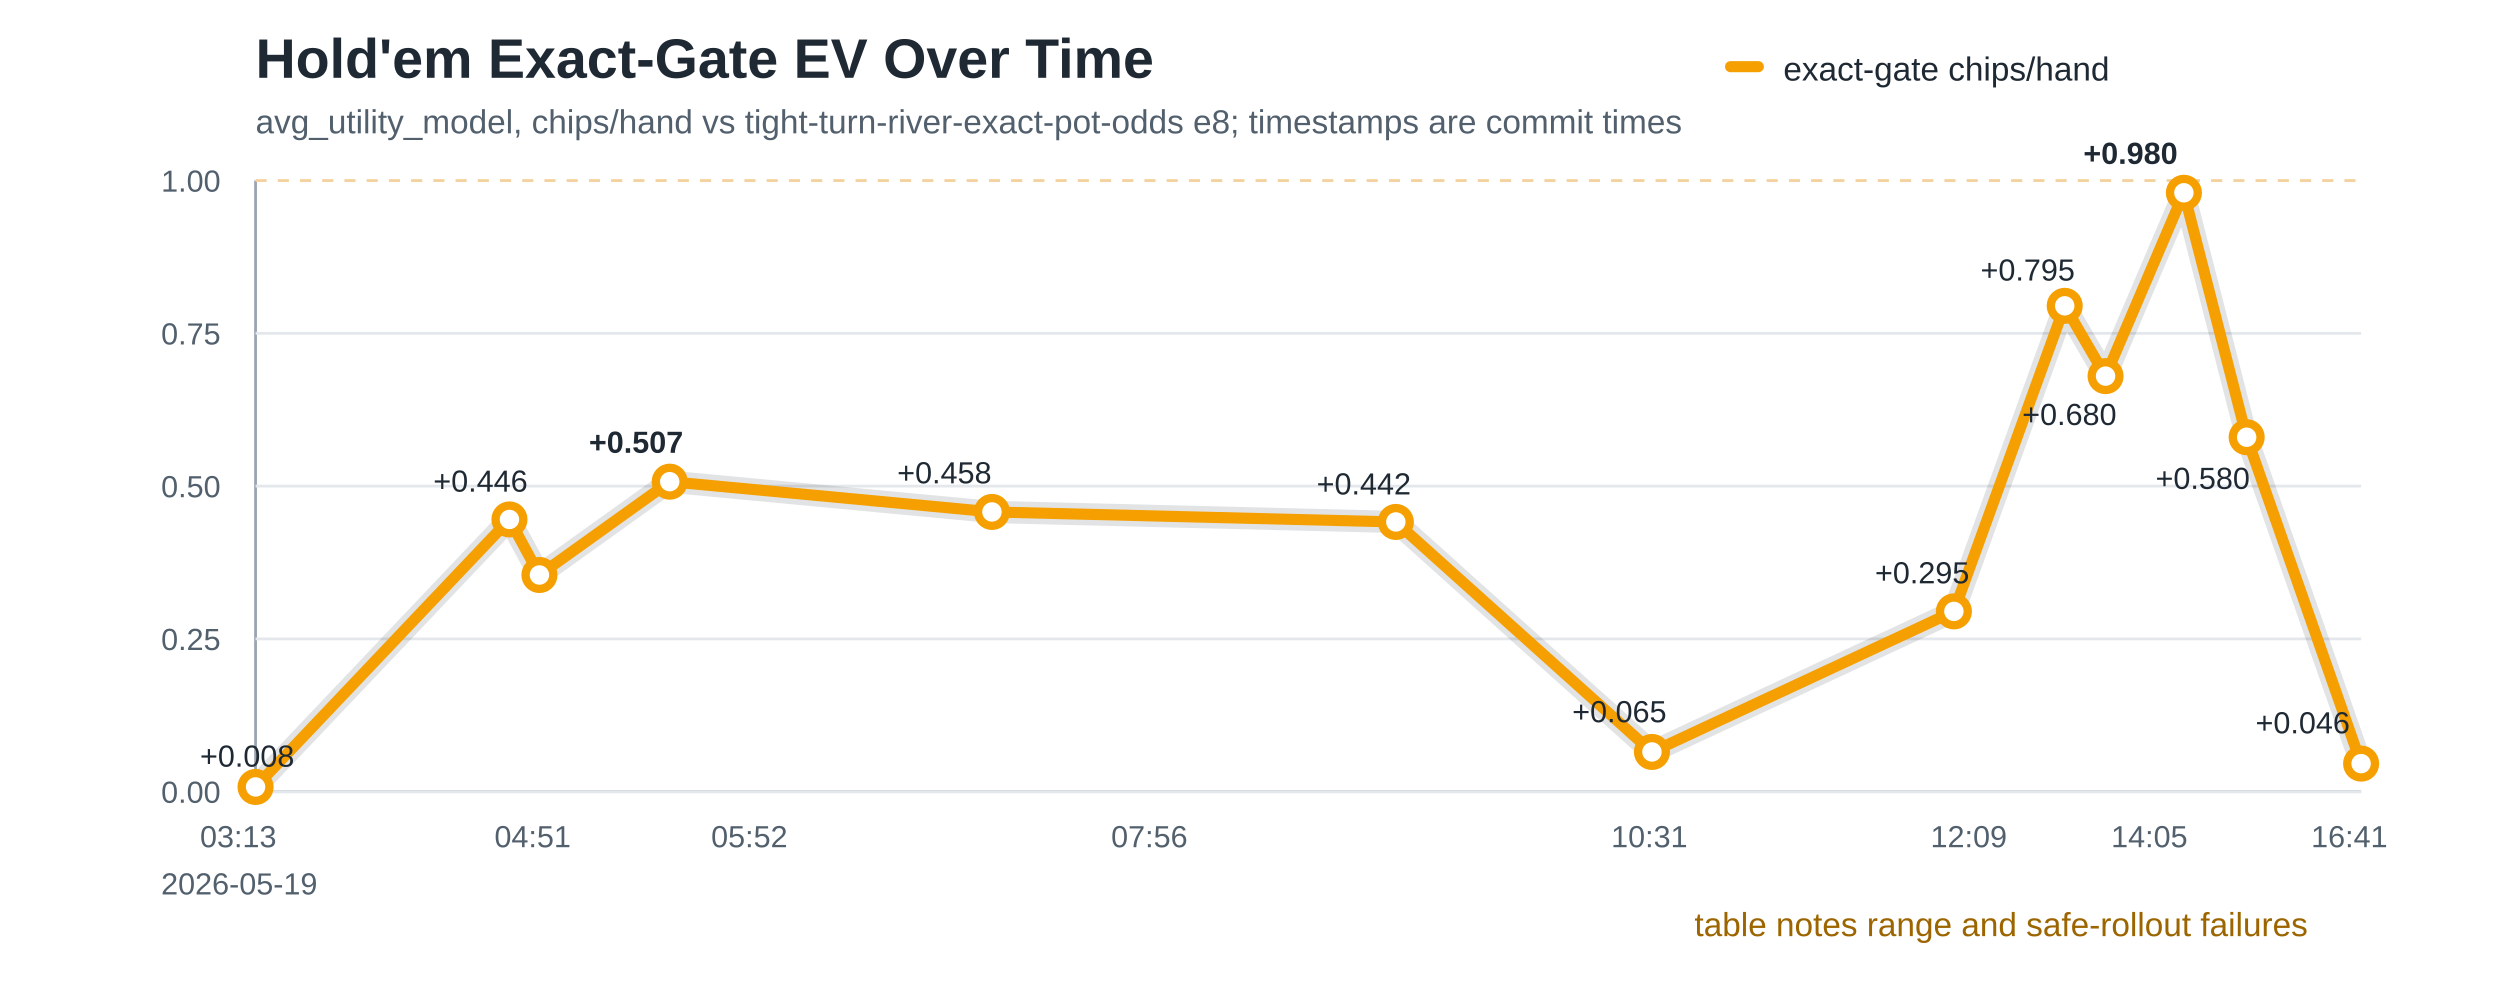
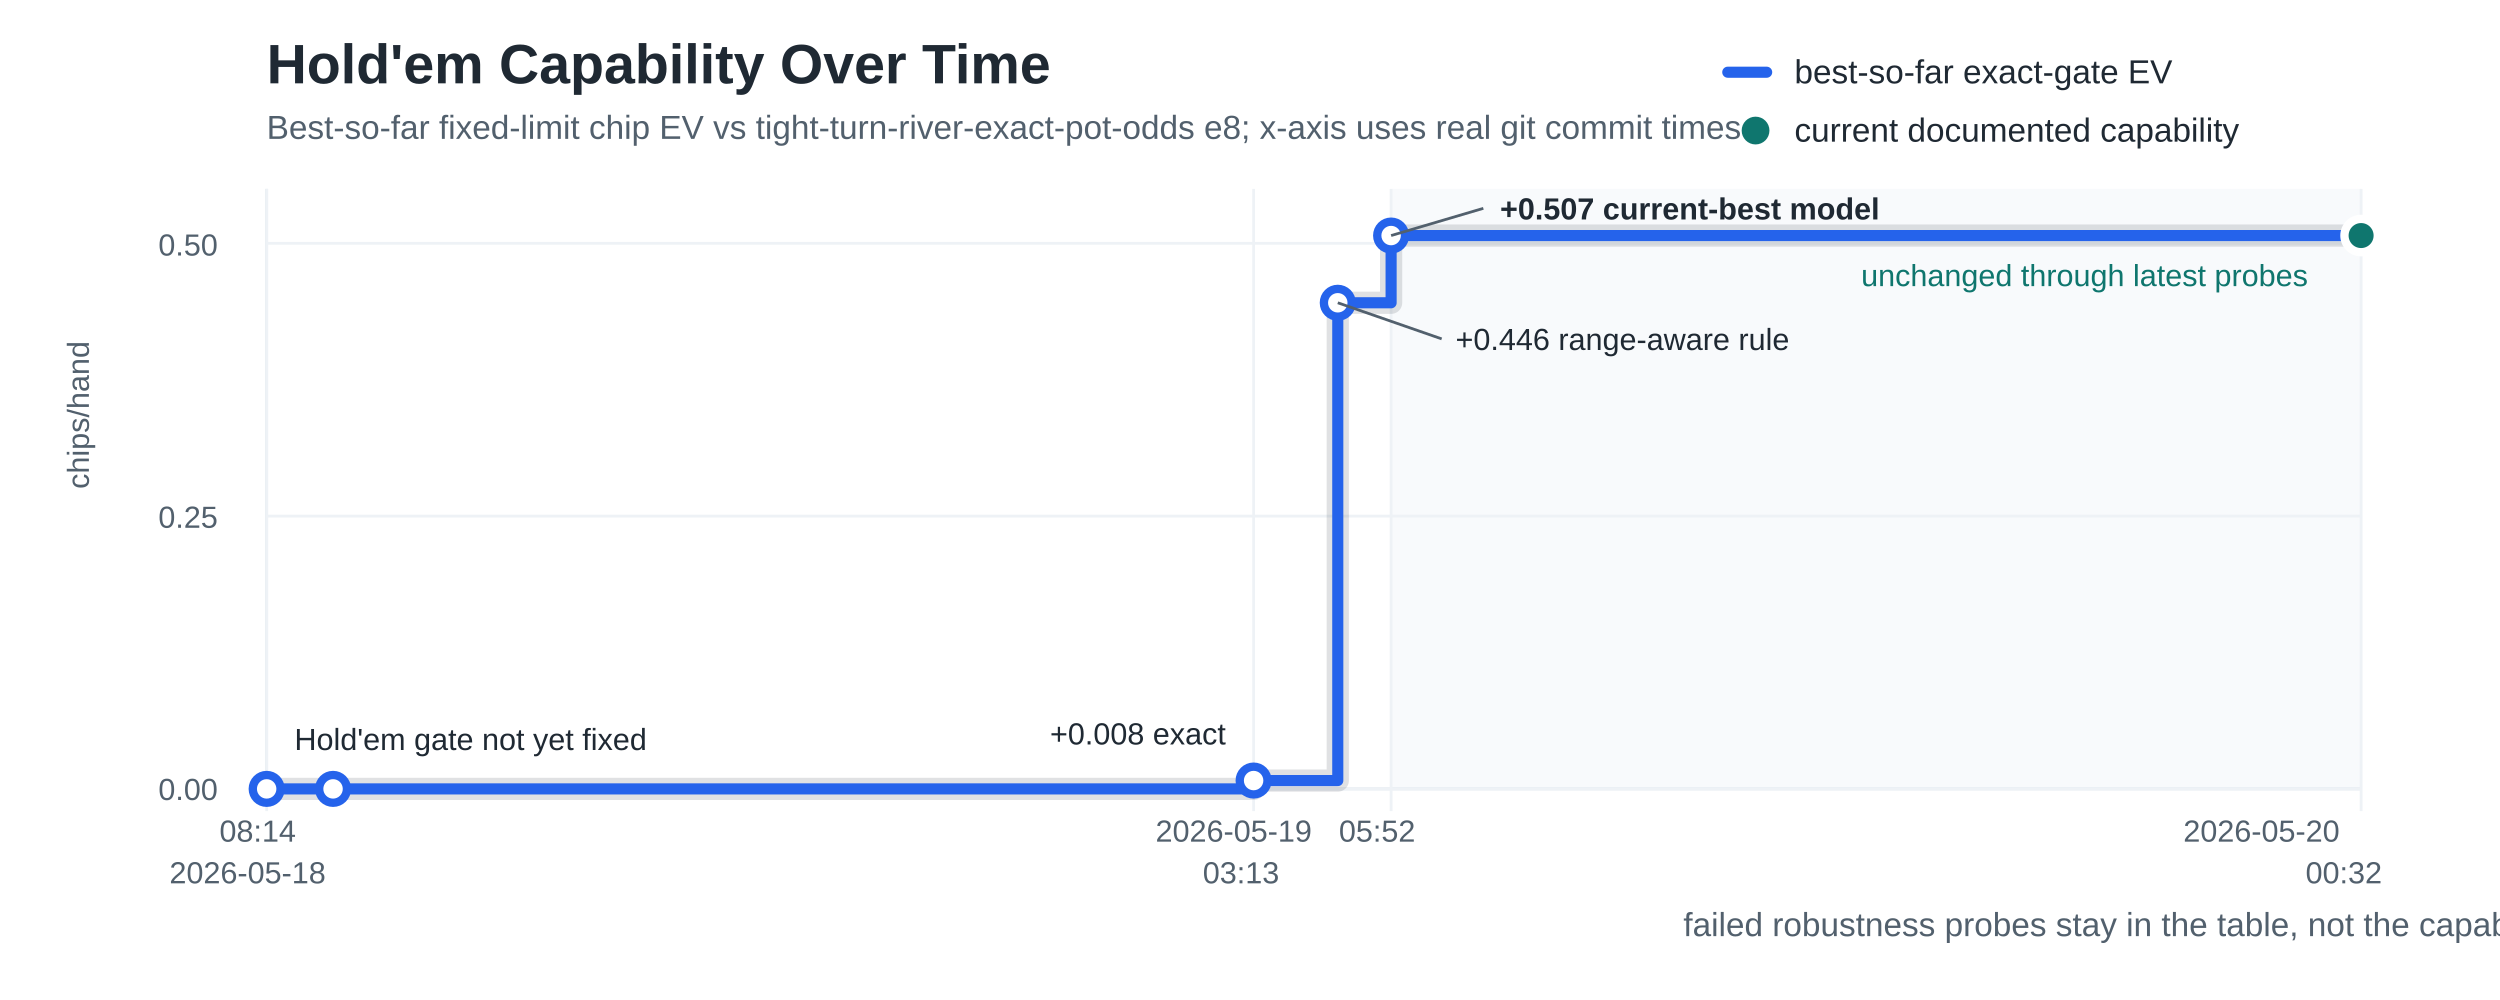
<svg xmlns="http://www.w3.org/2000/svg" width="900" height="360" viewBox="0 0 900 360" role="img" aria-labelledby="title desc">
  <rect width="900" height="360" fill="#ffffff" />
-   <text x="92" y="28" font-family="Arial, Helvetica, sans-serif" font-size="20" font-weight="700" fill="#1f2933">Hold'em Exact-Gate EV Over Time</text>
-   <text x="92" y="48" font-family="Arial, Helvetica, sans-serif" font-size="12" fill="#52606d">avg_utility_model, chips/hand vs tight-turn-river-exact-pot-odds e8; timestamps are commit times</text>
-   <line x1="92" y1="285" x2="850" y2="285" stroke="#9aa5b1" stroke-width="1" />
-   <line x1="92" y1="65" x2="92" y2="285" stroke="#9aa5b1" stroke-width="1" />
-   <g font-family="Arial, Helvetica, sans-serif" font-size="11" fill="#52606d">
-     <line x1="92" y1="285" x2="850" y2="285" stroke="#e4e7eb" stroke-width="1" />
-     <text x="58" y="289">0.00</text>
-     <line x1="92" y1="230" x2="850" y2="230" stroke="#e4e7eb" stroke-width="1" />
-     <text x="58" y="234">0.25</text>
-     <line x1="92" y1="175" x2="850" y2="175" stroke="#e4e7eb" stroke-width="1" />
-     <text x="58" y="179">0.50</text>
-     <line x1="92" y1="120" x2="850" y2="120" stroke="#e4e7eb" stroke-width="1" />
-     <text x="58" y="124">0.75</text>
-     <line x1="92" y1="65" x2="850" y2="65" stroke="#f3d19c" stroke-width="1" stroke-dasharray="4 4" />
-     <text x="58" y="69">1.00</text>
-   </g>
-   <polyline points="92.0,283.3 183.4,187.0 194.2,207.0 241.1,173.4 357.1,184.3 502.5,187.9 594.7,270.7 703.4,220.1 743.3,110.1 758.0,135.4 786.2,69.4 808.8,157.4 850.0,274.9" fill="none" stroke="#1f2933" stroke-opacity="0.13" stroke-width="8" stroke-linecap="round" stroke-linejoin="round" />
-   <polyline points="92.0,283.3 183.4,187.0 194.2,207.0 241.1,173.4 357.1,184.3 502.5,187.9 594.7,270.7 703.4,220.1 743.3,110.1 758.0,135.4 786.2,69.4 808.8,157.4 850.0,274.9" fill="none" stroke="#f59f00" stroke-width="4" stroke-linecap="round" stroke-linejoin="round" />
-   <g fill="#ffffff" stroke="#f59f00" stroke-width="3">
-     <circle cx="92.0" cy="283.3" r="5" />
-     <circle cx="183.4" cy="187.0" r="5" />
-     <circle cx="194.2" cy="207.0" r="5" />
-     <circle cx="241.1" cy="173.4" r="5" />
-     <circle cx="357.1" cy="184.3" r="5" />
-     <circle cx="502.5" cy="187.9" r="5" />
-     <circle cx="594.7" cy="270.7" r="5" />
-     <circle cx="703.4" cy="220.1" r="5" />
-     <circle cx="743.3" cy="110.1" r="5" />
-     <circle cx="758.0" cy="135.4" r="5" />
-     <circle cx="786.2" cy="69.4" r="5" />
-     <circle cx="808.8" cy="157.4" r="5" />
-     <circle cx="850.0" cy="274.9" r="5" />
-   </g>
-   <g font-family="Arial, Helvetica, sans-serif" font-size="11" fill="#1f2933">
-     <text x="72" y="276">+0.008</text>
-     <text x="156" y="177">+0.446</text>
-     <text x="212" y="163" font-weight="700">+0.507</text>
-     <text x="323" y="174">+0.458</text>
-     <text x="474" y="178">+0.442</text>
-     <text x="566" y="260">+0.065</text>
-     <text x="675" y="210">+0.295</text>
-     <text x="713" y="101">+0.795</text>
-     <text x="728" y="153">+0.680</text>
-     <text x="750" y="59" font-weight="700">+0.980</text>
-     <text x="776" y="176">+0.580</text>
-     <text x="812" y="264">+0.046</text>
+   <rect x="501" y="68" width="349" height="216" fill="#f8fafc" />
+   <text x="96" y="30" font-family="Arial, Helvetica, sans-serif" font-size="20" font-weight="700" fill="#1f2933">Hold'em Capability Over Time</text>
+   <text x="96" y="50" font-family="Arial, Helvetica, sans-serif" font-size="12" fill="#52606d">Best-so-far fixed-limit chip EV vs tight-turn-river-exact-pot-odds e8; x-axis uses real git commit times</text>
+   <g stroke="#d9e2ec" stroke-width="1">
+     <line x1="96" y1="284" x2="850" y2="284" />
+     <line x1="96" y1="68" x2="96" y2="284" />
  </g>
  <g font-family="Arial, Helvetica, sans-serif" font-size="11" fill="#52606d">
-     <text x="58" y="322">2026-05-19</text>
-     <text x="72" y="305">03:13</text>
-     <text x="178" y="305">04:51</text>
-     <text x="256" y="305">05:52</text>
-     <text x="400" y="305">07:56</text>
-     <text x="580" y="305">10:31</text>
-     <text x="695" y="305">12:09</text>
-     <text x="760" y="305">14:05</text>
-     <text x="832" y="305">16:41</text>
+     <line x1="96" y1="284.0" x2="850" y2="284.0" stroke="#eef2f6" stroke-width="1" />
+     <text x="57" y="288">0.00</text>
+     <line x1="96" y1="185.8" x2="850" y2="185.8" stroke="#eef2f6" stroke-width="1" />
+     <text x="57" y="190">0.25</text>
+     <line x1="96" y1="87.6" x2="850" y2="87.6" stroke="#eef2f6" stroke-width="1" />
+     <text x="57" y="92">0.50</text>
+     <text x="32" y="176" transform="rotate(-90 32 176)">chips/hand</text>
+   </g>
+   <g stroke="#eef2f6" stroke-width="1">
+     <line x1="96.0" y1="68" x2="96.0" y2="292" />
+     <line x1="451.3" y1="68" x2="451.3" y2="292" />
+     <line x1="500.8" y1="68" x2="500.8" y2="292" />
+     <line x1="850.0" y1="68" x2="850.0" y2="292" />
+   </g>
+   <path d="M 96.0 284.0 L 119.9 284.0 L 119.9 284.0 L 451.3 284.0 L 451.3 281.0 L 481.6 281.0 L 481.6 109.0 L 500.8 109.0 L 500.8 84.8 L 850.0 84.8 L 850.0 84.8" fill="none" stroke="#1f2933" stroke-opacity="0.14" stroke-width="8" stroke-linecap="round" stroke-linejoin="round" />
+   <path d="M 96.0 284.0 L 119.9 284.0 L 119.9 284.0 L 451.3 284.0 L 451.3 281.0 L 481.6 281.0 L 481.6 109.0 L 500.8 109.0 L 500.8 84.8 L 850.0 84.8 L 850.0 84.8" fill="none" stroke="#2563eb" stroke-width="4" stroke-linecap="round" stroke-linejoin="round" />
+   <g fill="#ffffff" stroke="#2563eb" stroke-width="3">
+     <circle cx="96.0" cy="284.0" r="5" />
+     <circle cx="119.9" cy="284.0" r="5" />
+     <circle cx="451.3" cy="281.0" r="5" />
+     <circle cx="481.6" cy="109.0" r="5" />
+     <circle cx="500.8" cy="84.8" r="5" />
+   </g>
+   <circle cx="850.0" cy="84.8" r="6" fill="#0f766e" stroke="#ffffff" stroke-width="3" />
+   <g font-family="Arial, Helvetica, sans-serif" font-size="11" fill="#1f2933">
+     <text x="106" y="270">Hold'em gate not yet fixed</text>
+     <text x="378" y="268">+0.008 exact</text>
+     <line x1="481.6" y1="109.0" x2="519" y2="122" stroke="#52606d" stroke-width="1" />
+     <text x="524" y="126">+0.446 range-aware rule</text>
+     <line x1="500.8" y1="84.8" x2="534" y2="75" stroke="#52606d" stroke-width="1" />
+     <text x="540" y="79" font-weight="700">+0.507 current-best model</text>
+     <text x="670" y="103" fill="#0f766e">unchanged through latest probes</text>
+   </g>
+   <g font-family="Arial, Helvetica, sans-serif" font-size="11" fill="#52606d">
+     <text x="61" y="318">2026-05-18</text>
+     <text x="79" y="303">08:14</text>
+     <text x="416" y="303">2026-05-19</text>
+     <text x="433" y="318">03:13</text>
+     <text x="482" y="303">05:52</text>
+     <text x="786" y="303">2026-05-20</text>
+     <text x="830" y="318">00:32</text>
  </g>
  <g font-family="Arial, Helvetica, sans-serif" font-size="12" fill="#1f2933">
-     <rect x="621" y="22" width="14" height="4" fill="#f59f00" rx="2" />
-     <text x="642" y="29">exact-gate chips/hand</text>
-     <text x="610" y="337" fill="#9c6500">table notes range and safe-rollout failures</text>
+     <rect x="620" y="24" width="18" height="4" fill="#2563eb" rx="2" />
+     <text x="646" y="30">best-so-far exact-gate EV</text>
+     <circle cx="632" cy="47" r="5" fill="#0f766e" />
+     <text x="646" y="51">current documented capability</text>
+     <text x="606" y="337" fill="#52606d">failed robustness probes stay in the table, not the capability line</text>
  </g>
</svg>
